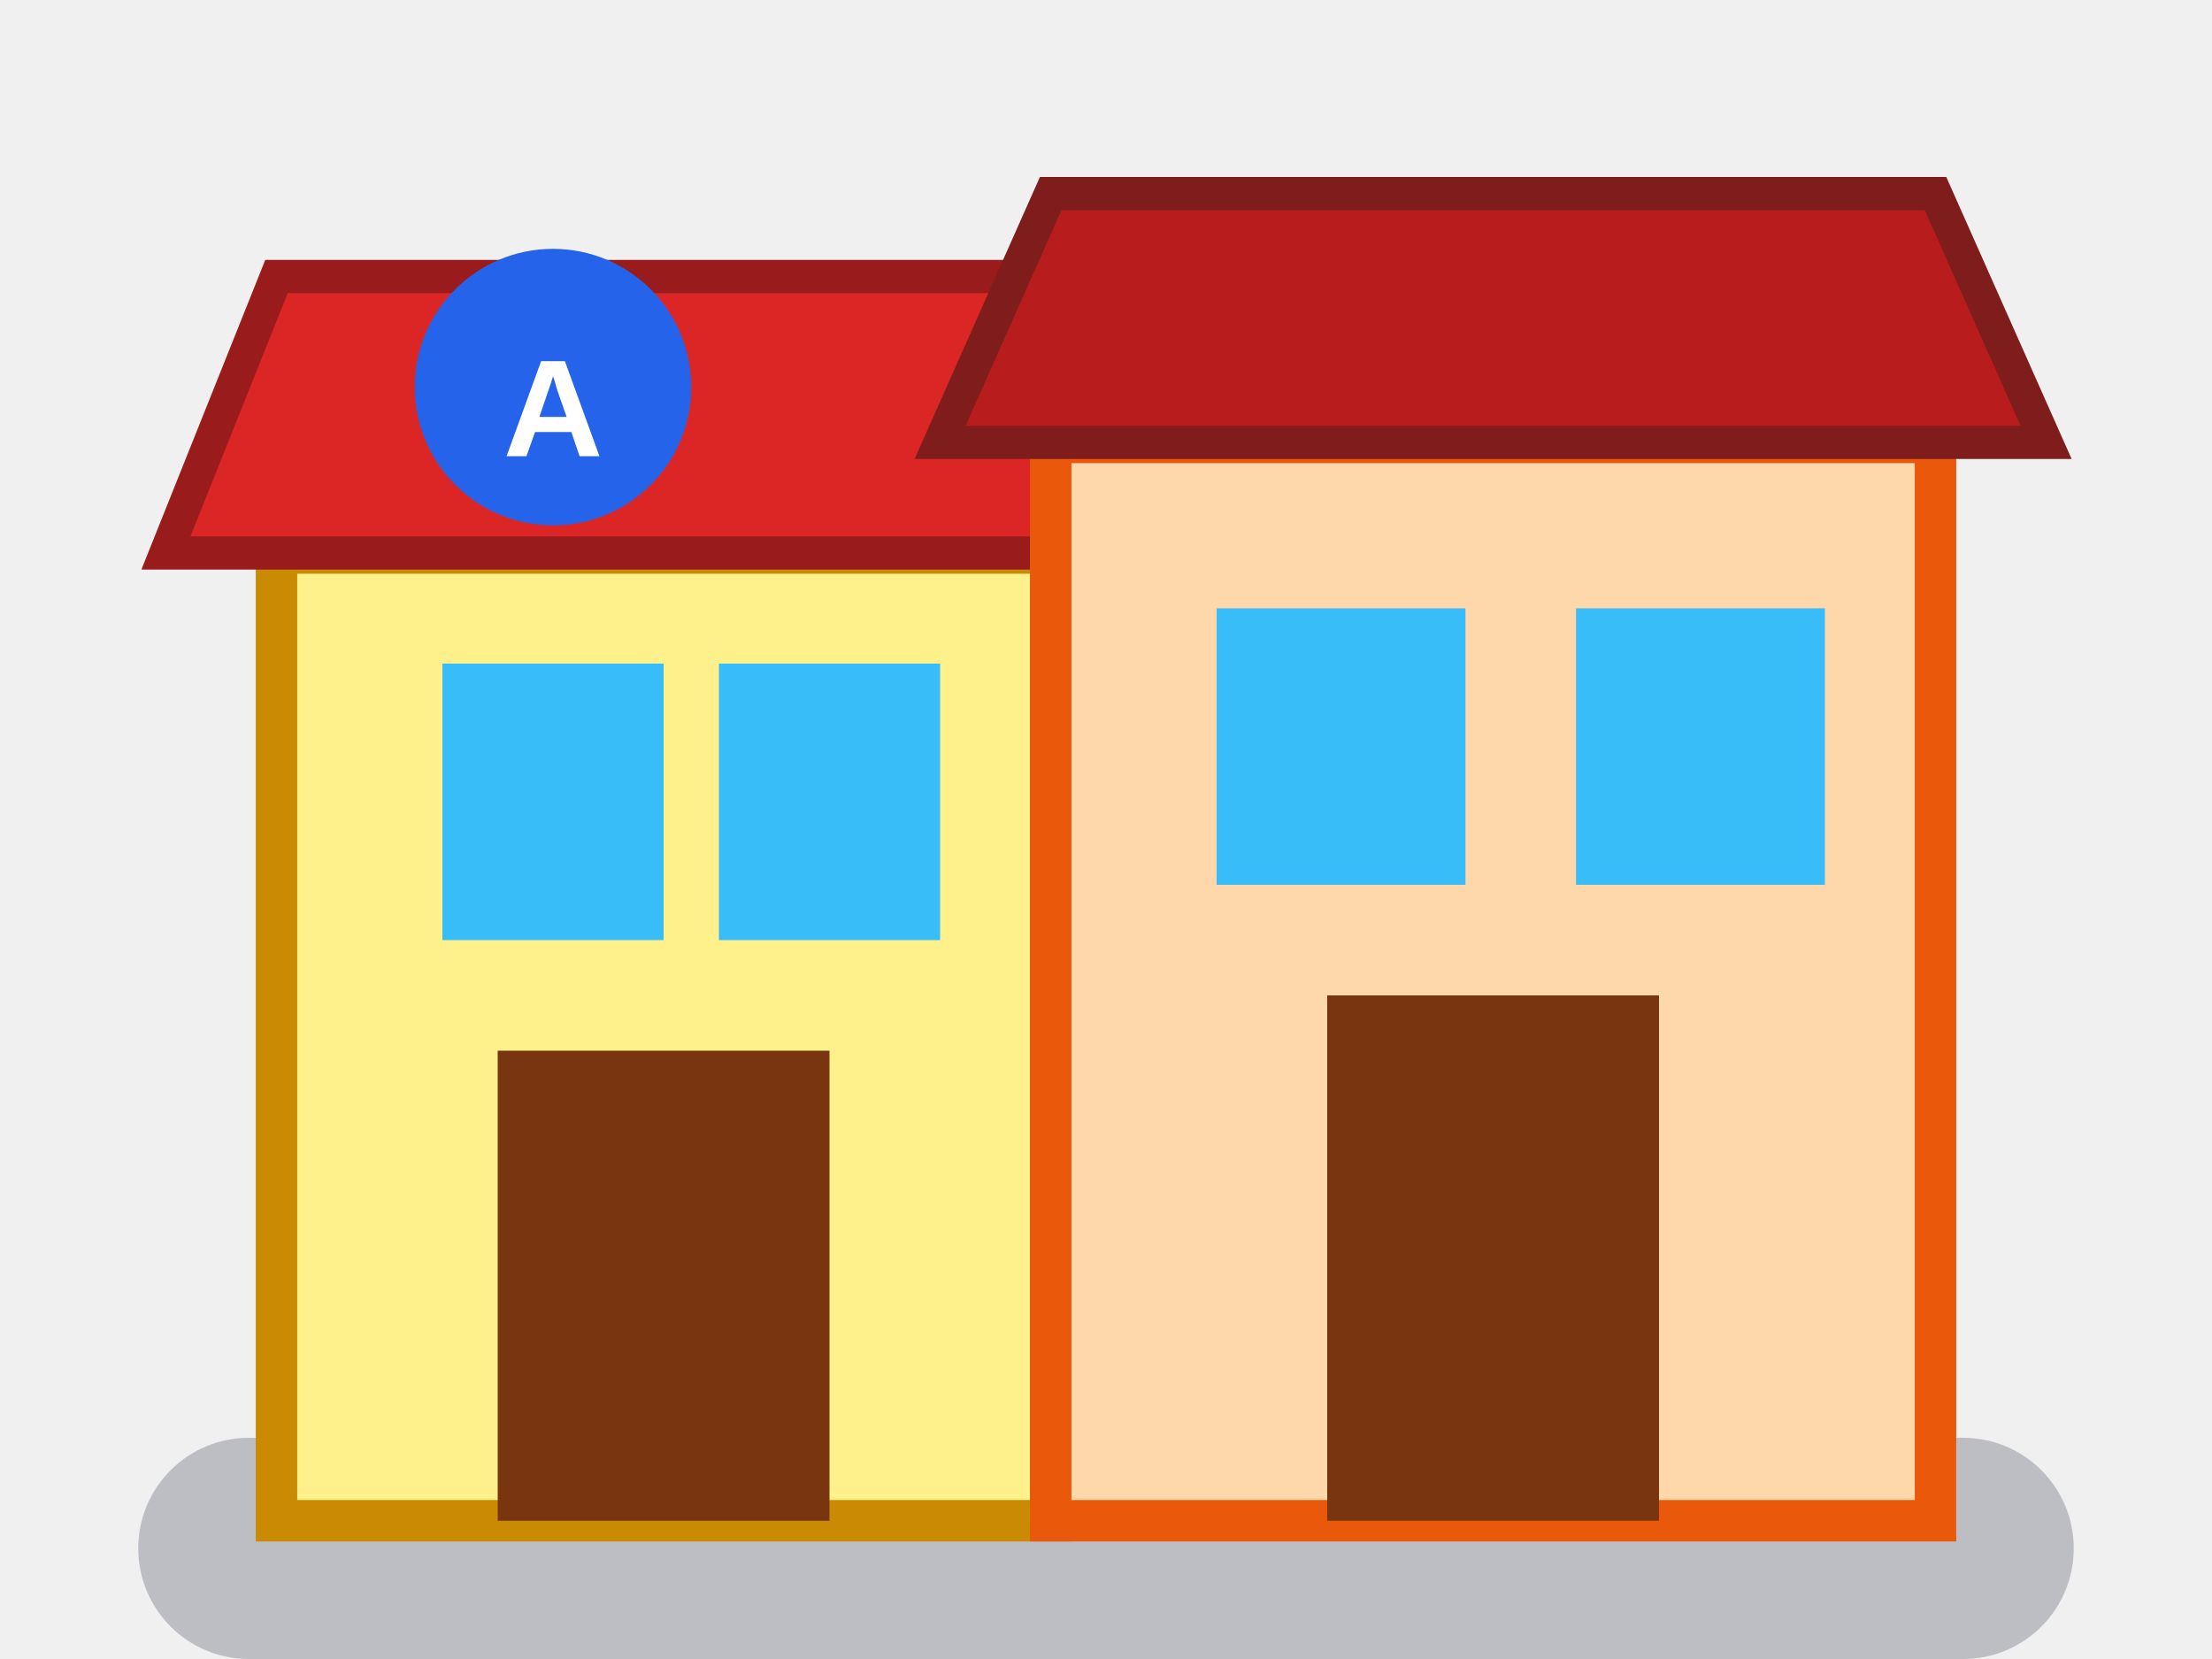
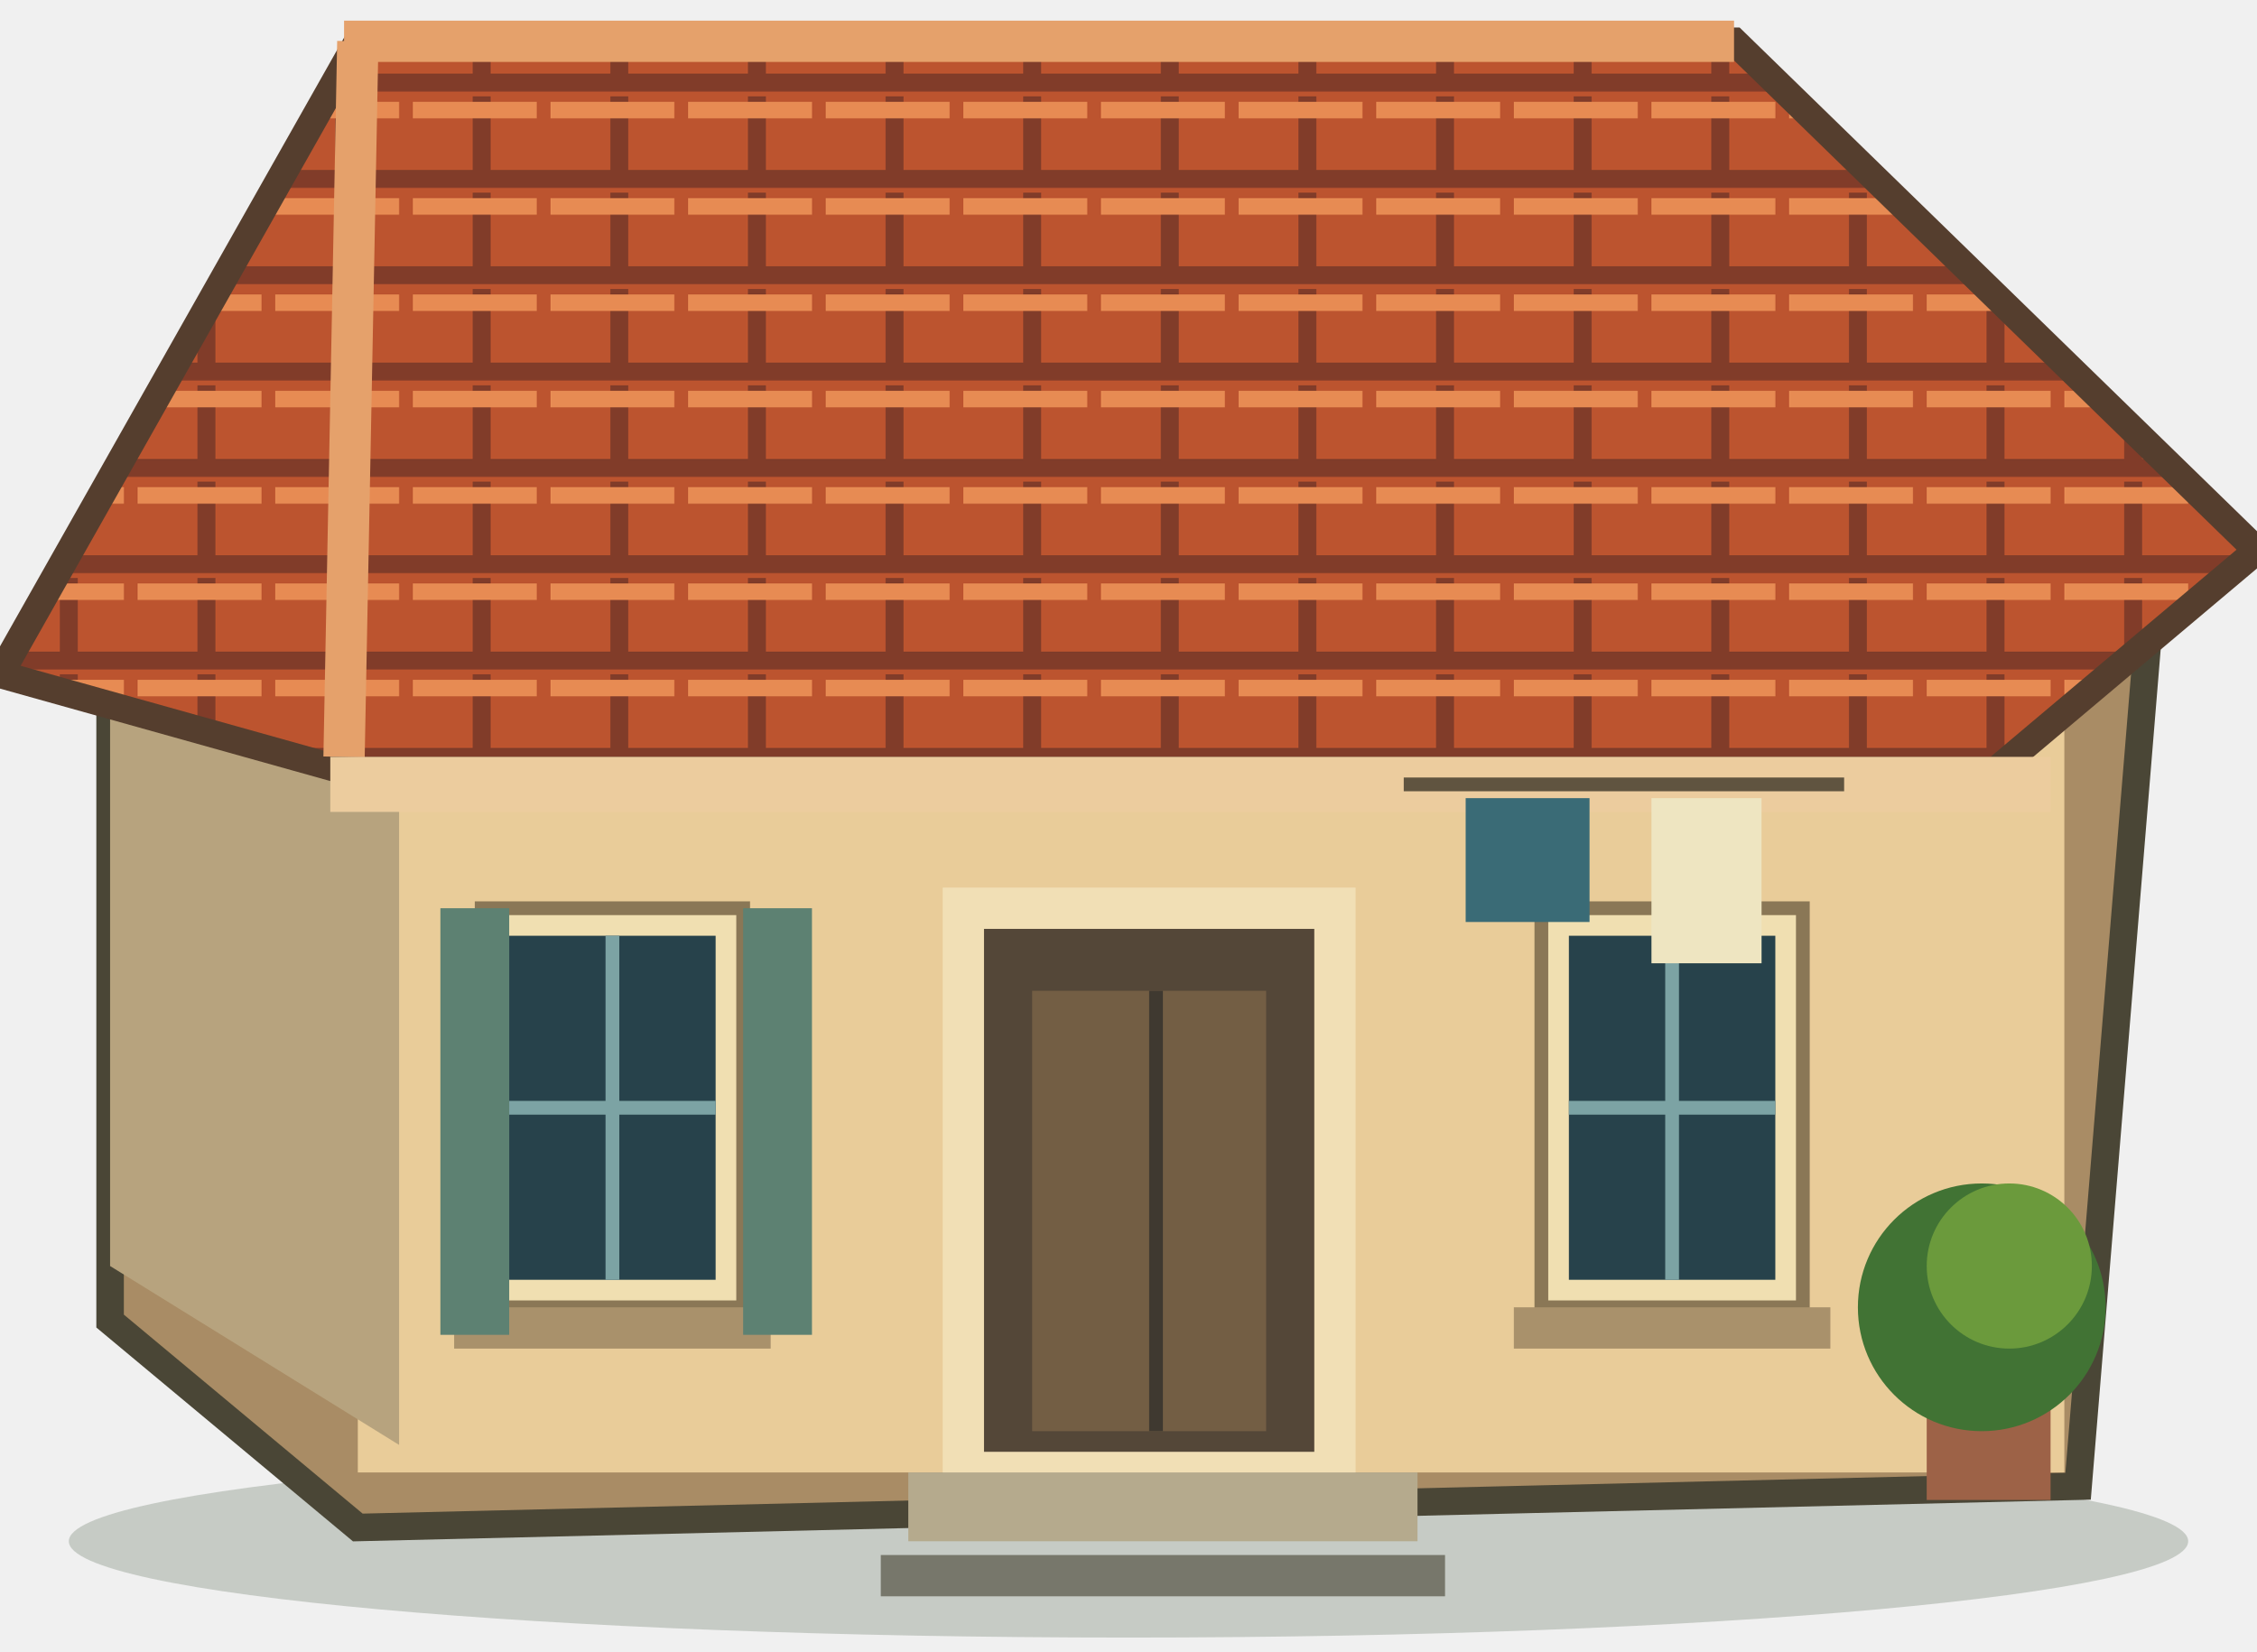
- <svg xmlns="http://www.w3.org/2000/svg" viewBox="0 0 80 60" width="80" height="60">
-   <rect x="5" y="52" width="70" height="8" rx="4" fill="#1e293b" opacity="0.25" />
-   <rect x="10" y="20" width="28" height="35" fill="#fef08a" stroke="#ca8a04" stroke-width="1.5" />
-   <polygon points="6,20 42,20 38,10 10,10" fill="#dc2626" stroke="#991b1b" stroke-width="1.2" />
-   <rect x="18" y="38" width="12" height="17" fill="#78350f" />
-   <rect x="16" y="24" width="8" height="10" fill="#38bdf8" />
-   <rect x="26" y="24" width="8" height="10" fill="#38bdf8" />
-   <rect x="38" y="16" width="32" height="39" fill="#fed7aa" stroke="#ea580c" stroke-width="1.5" />
-   <polygon points="34,16 74,16 70,7 38,7" fill="#b91c1c" stroke="#7f1d1d" stroke-width="1.2" />
-   <rect x="48" y="36" width="12" height="19" fill="#78350f" />
-   <rect x="44" y="22" width="9" height="10" fill="#38bdf8" />
-   <rect x="57" y="22" width="9" height="10" fill="#38bdf8" />
-   <circle cx="20" cy="14" r="5" fill="#2563eb" />
-   <text x="20" y="16.5" font-family="Arial, sans-serif" font-size="5" font-weight="bold" fill="#ffffff" text-anchor="middle">A</text>
+ <svg xmlns="http://www.w3.org/2000/svg" width="164" height="120" viewBox="0 0 164 120">
+   <defs>
+     <pattern id="roof" width="10" height="7" patternUnits="userSpaceOnUse">
+       <rect width="10" height="7" fill="#bc542f" />
+       <path d="M0 6H10 M5 0V6" stroke="#813c29" stroke-width="1.3" />
+       <path d="M0 1H9" stroke="#e78b53" stroke-width="1.2" />
+     </pattern>
+     <pattern id="wall" width="14" height="9" patternUnits="userSpaceOnUse">
+       <rect width="14" height="9" fill="#ddc596" />
+       <path d="M0 9H14 M7 0V9" stroke="#bda47e" stroke-width=".5" />
+     </pattern>
+     <pattern id="metal" width="9" height="9" patternUnits="userSpaceOnUse">
+       <rect width="9" height="9" fill="#568e80" />
+       <path d="M0 0V9 M3 0V9" stroke="#396158" />
+       <path d="M8 0V9" stroke="#8bbaa3" />
+     </pattern>
+   </defs>
+   <ellipse cx="82" cy="112" rx="77" ry="7" fill="#394e35" opacity=".23" />
+   <path d="M8 44L31 21 157 35 151 108 26 111 8 96Z" fill="#a98c65" stroke="#4a4636" stroke-width="2" />
+   <path d="M26 44H150V107H26Z" fill="#e9cc99" />
+   <path d="M8 44L29 57V105L8 92Z" fill="#b7a37e" />
+   <path d="M0 49L26 3 126 3 164 40 145 56 25 56Z" fill="url(#roof)" stroke="#553e2e" stroke-width="2" />
+   <path d="M26 3L25 55 M25 3H126" stroke="#e5a16b" stroke-width="3" />
+   <path d="M24 57H149" stroke="#eccc9e" stroke-width="4" />
+   <rect x="35" y="66" width="19" height="29" fill="#f0dfb1" stroke="#8a7756" />
+   <rect x="37" y="68" width="15" height="25" fill="#27424b" />
+   <path d="M44.5 68V93 M37 80.5H52" stroke="#7ca3a4" />
+   <rect x="33" y="95" width="23" height="3" fill="#a9916b" />
+   <rect x="112" y="66" width="19" height="29" fill="#f0dfb1" stroke="#8a7756" />
+   <rect x="114" y="68" width="15" height="25" fill="#27424b" />
+   <path d="M121.5 68V93 M114 80.5H129" stroke="#7ca3a4" />
+   <rect x="110" y="95" width="23" height="3" fill="#a9916b" />
+   <rect x="70" y="66" width="27" height="41" fill="#544738" stroke="#f1dfb5" stroke-width="3" />
+   <rect x="75" y="72" width="17" height="32" fill="#735e44" />
+   <path d="M84 72V104" stroke="#3f3930" />
+   <rect x="66" y="107" width="37" height="5" fill="#b5aa8d" />
+   <rect x="64" y="113" width="41" height="3" fill="#77776b" />
+   <rect x="32" y="66" width="5" height="31" fill="#5d8172" />
+   <rect x="54" y="66" width="5" height="31" fill="#5d8172" />
+   <path d="M102 57H134" stroke="#605440" />
+   <path d="M111 58V67" stroke="#3a6b76" stroke-width="9" />
+   <path d="M124 58V70" stroke="#eee5c1" stroke-width="8" />
+   <rect x="140" y="99" width="9" height="10" fill="#9d6247" />
+   <circle cx="144" cy="95" r="9" fill="#417334" />
+   <circle cx="146" cy="92" r="6" fill="#6b9a3c" />
</svg>
